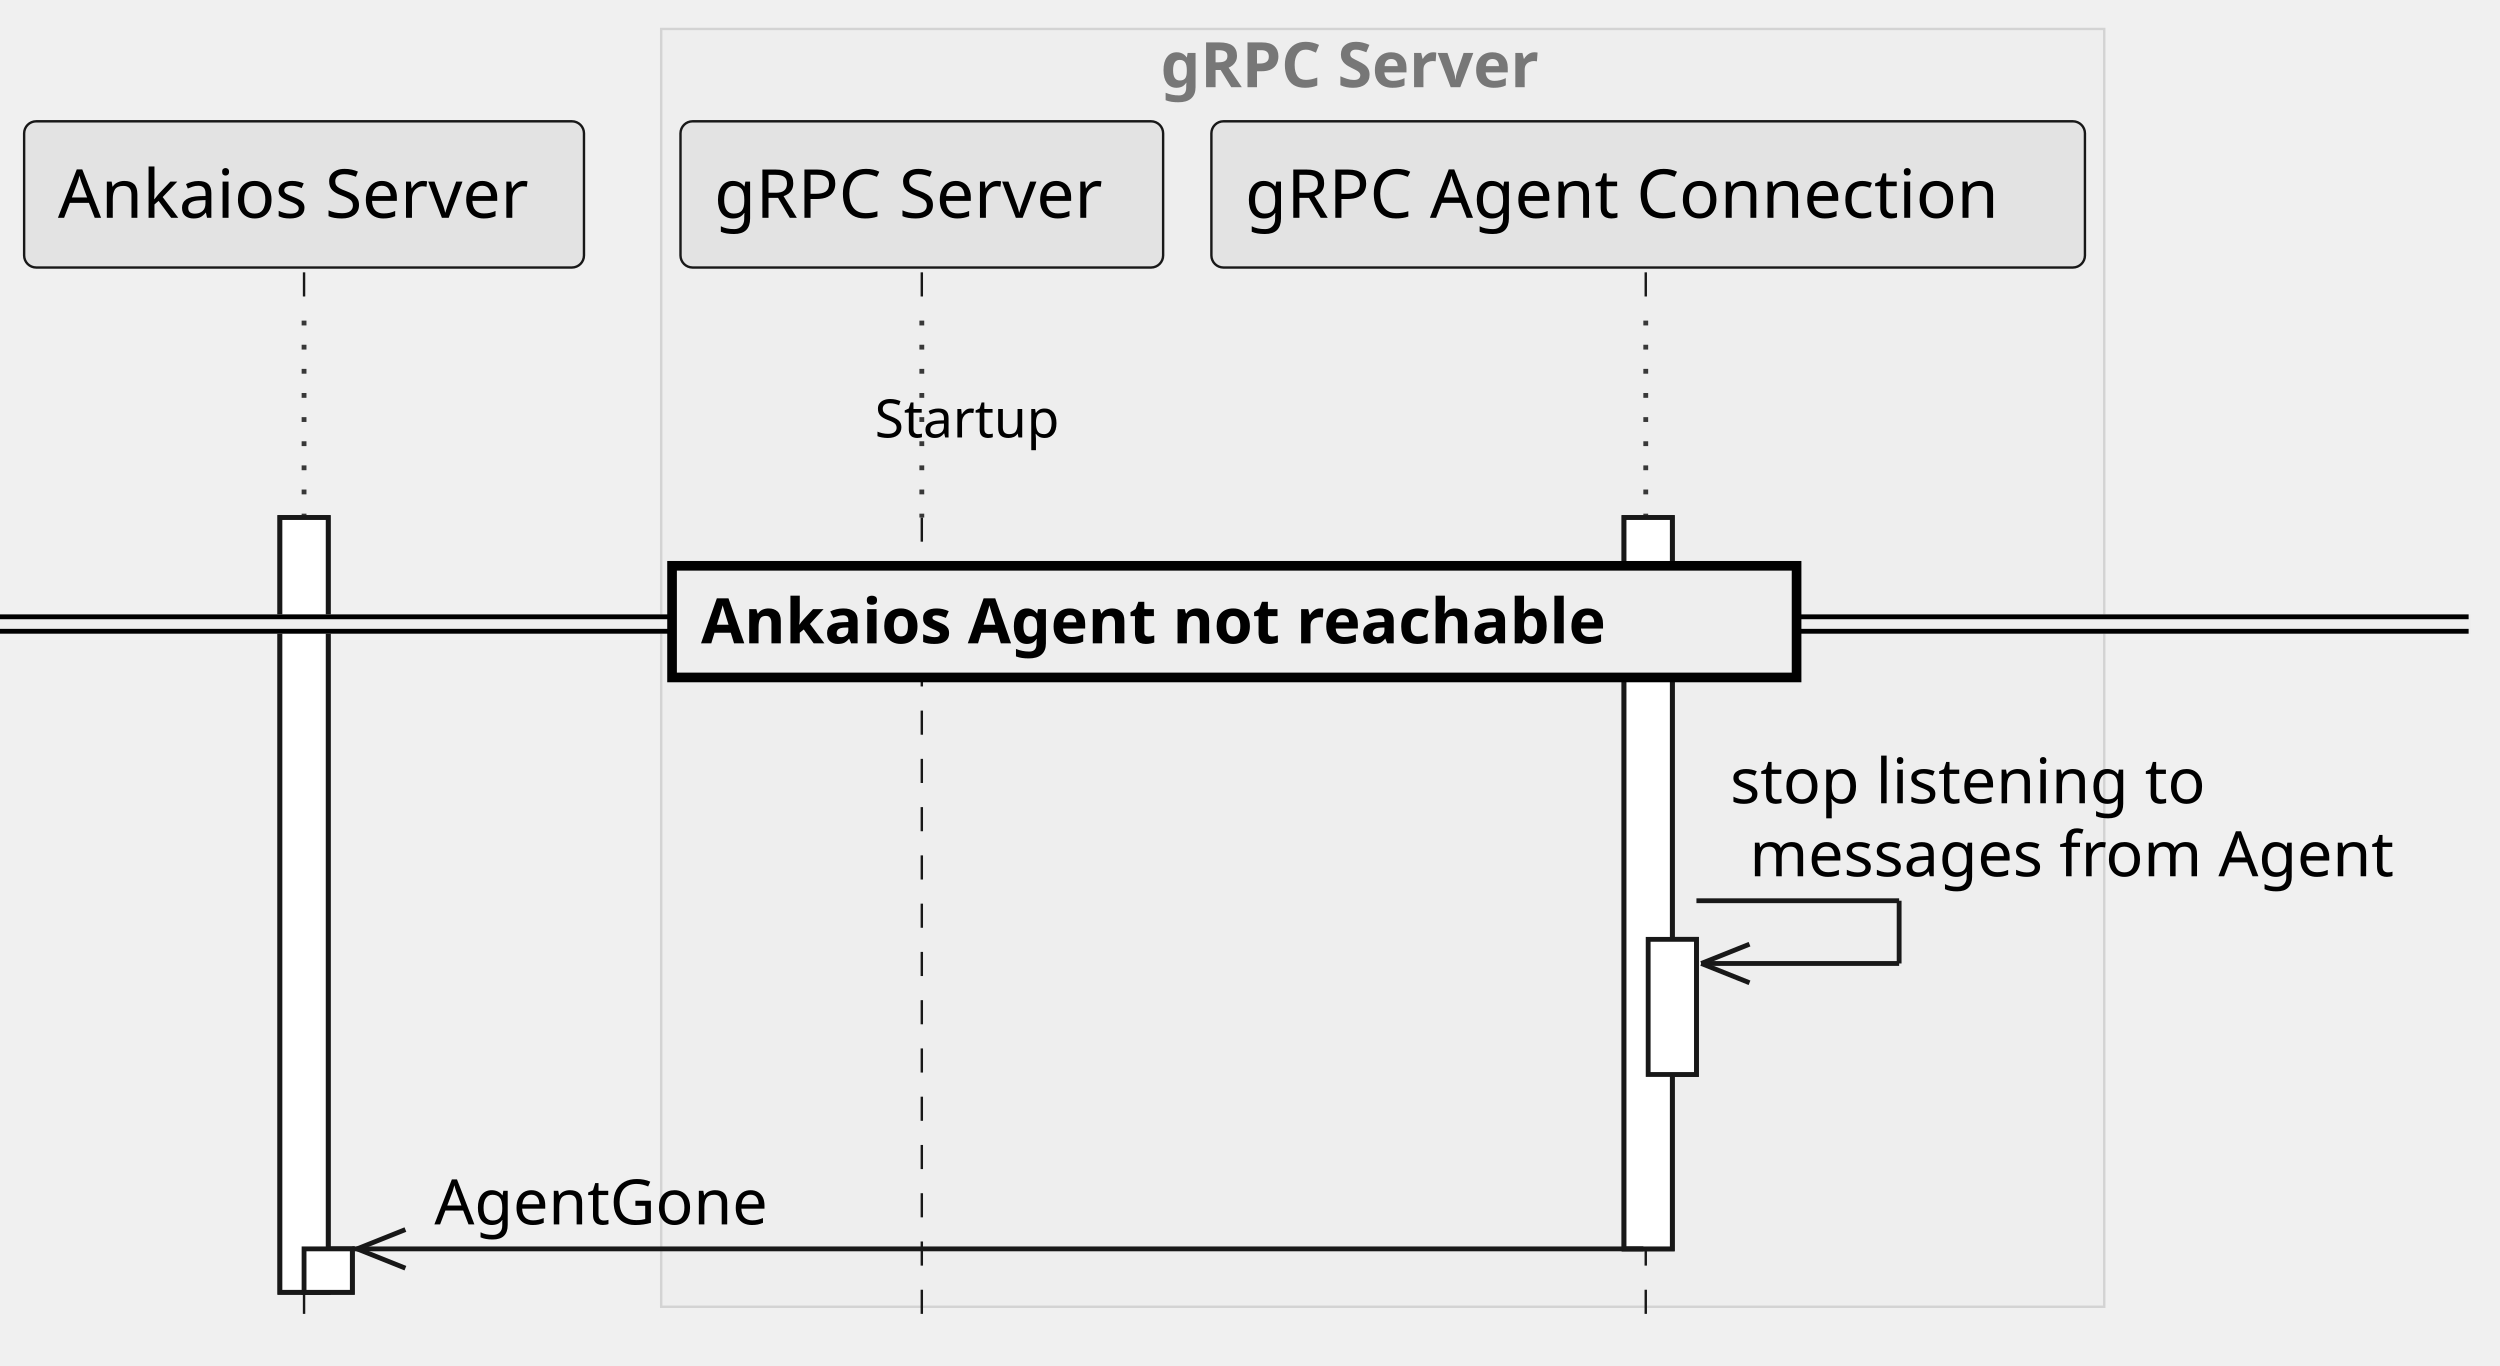
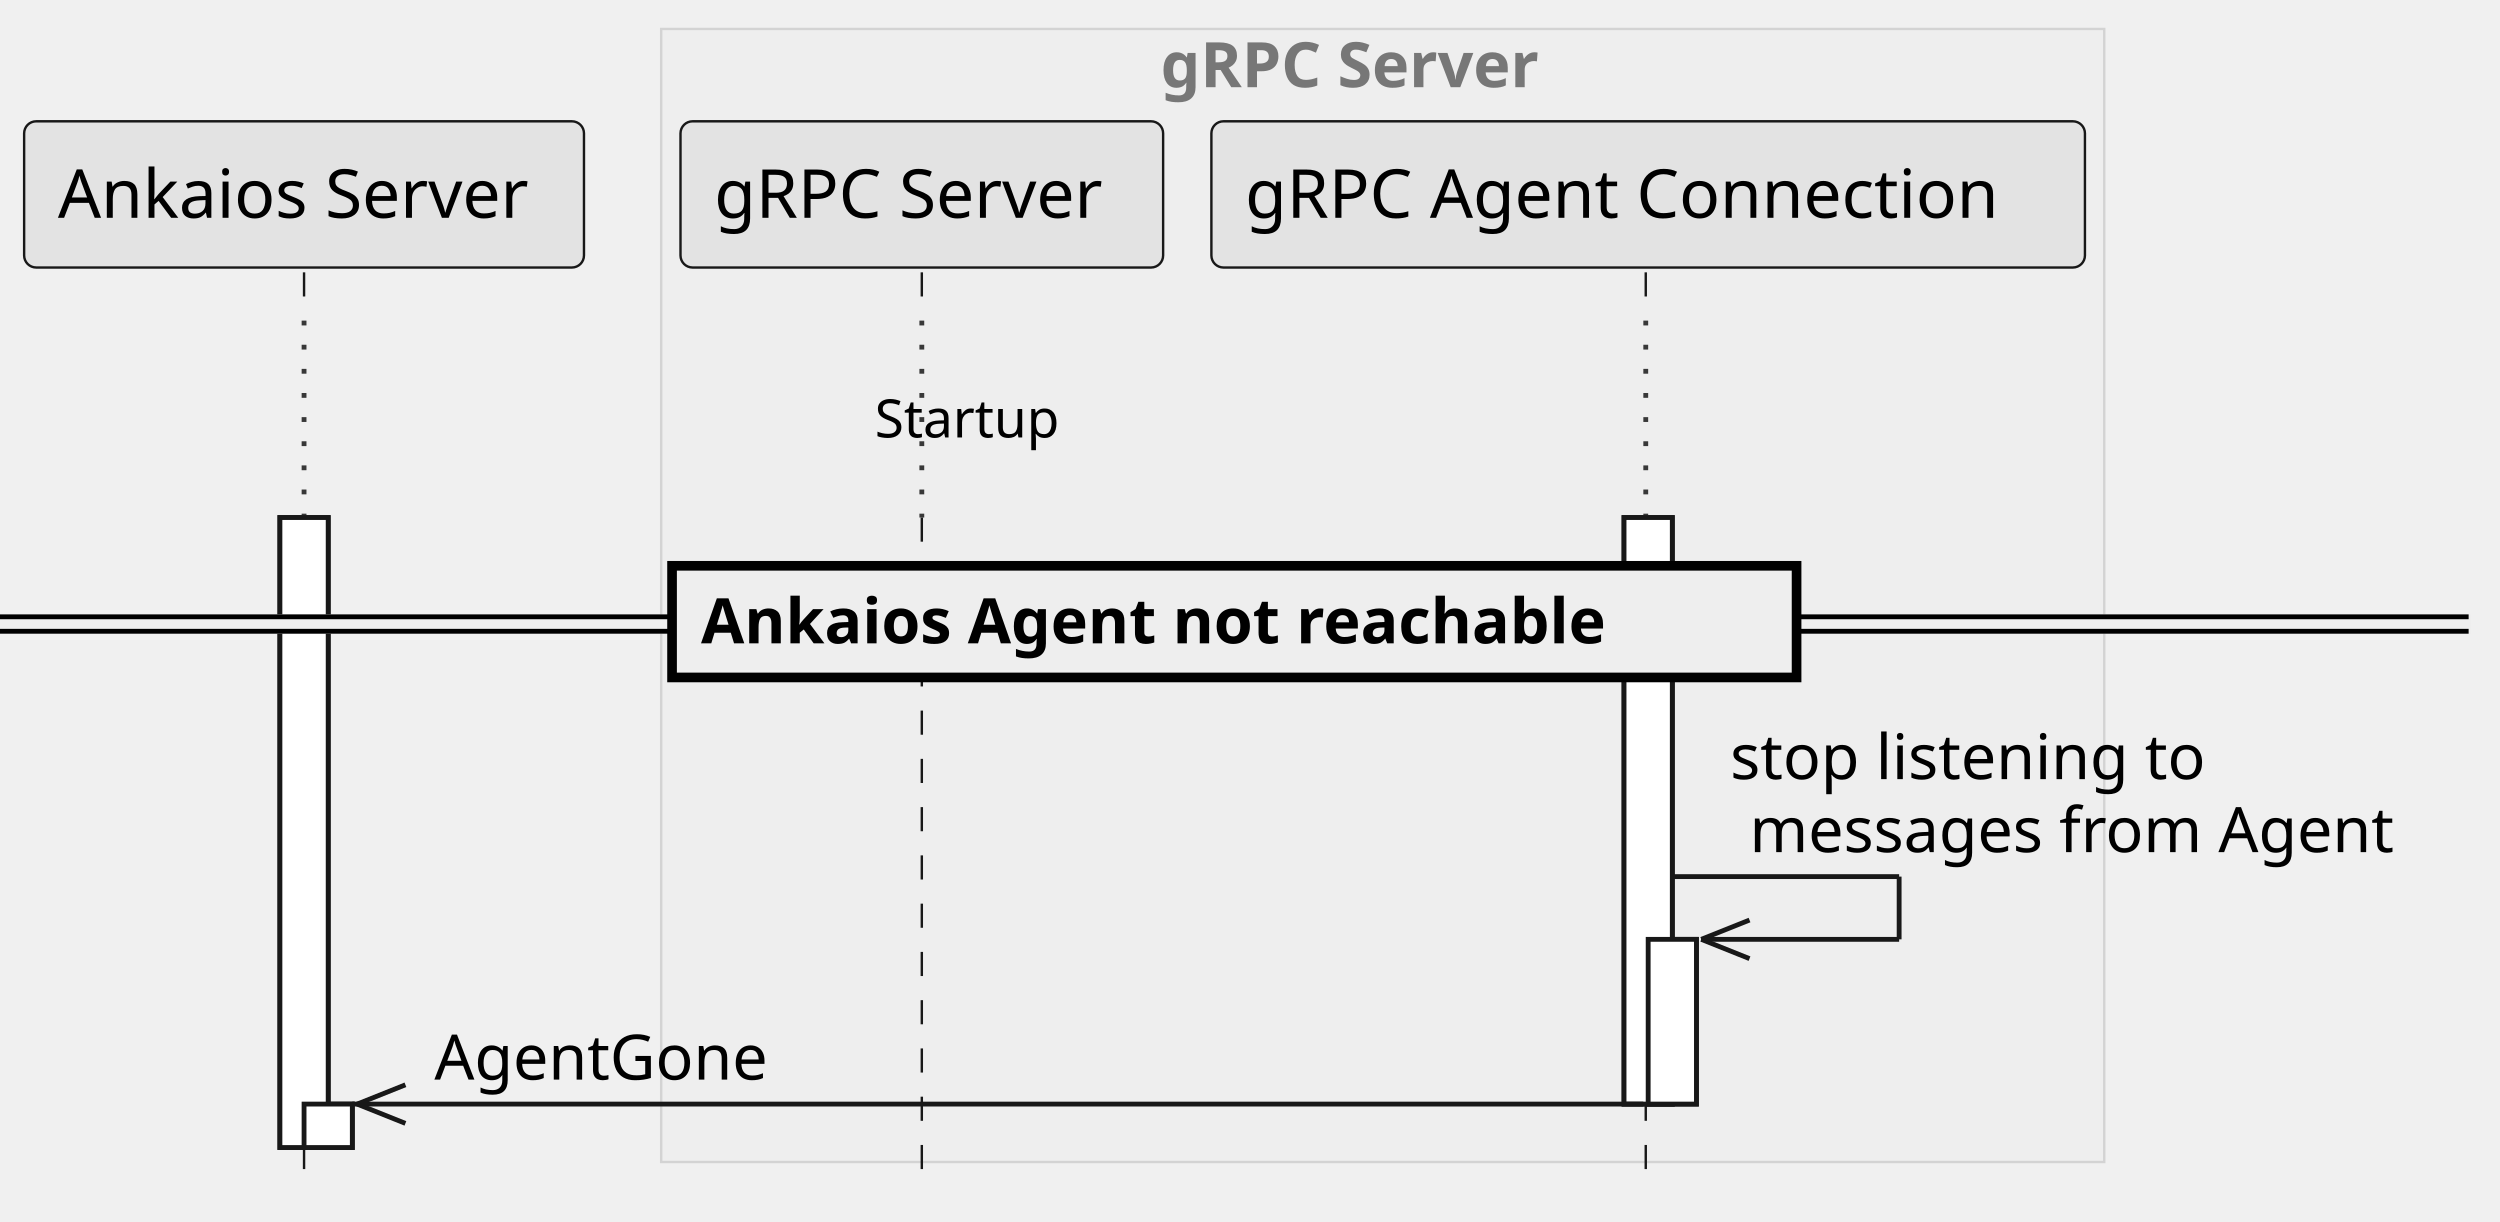
- <svg xmlns="http://www.w3.org/2000/svg" contentStyleType="text/css" height="283px" preserveAspectRatio="none" style="width:518px;height:283px;background:#FFFFFF;" version="1.1" viewBox="0 0 518 283" width="518px" zoomAndPan="magnify">
+ <svg xmlns="http://www.w3.org/2000/svg" contentStyleType="text/css" height="253px" preserveAspectRatio="none" style="width:518px;height:253px;background:#FFFFFF;" version="1.1" viewBox="0 0 518 253" width="518px" zoomAndPan="magnify">
  <defs />
  <g>
-     <rect fill="#EEEEEE" height="264.766" style="stroke:#D3D3D3;stroke-width:0.5;" width="299" x="137" y="6" />
+     <rect fill="#EEEEEE" height="234.766" style="stroke:#D3D3D3;stroke-width:0.5;" width="299" x="137" y="6" />
    <text fill="#777777" font-family="sans-serif" font-size="13" font-weight="bold" lengthAdjust="spacing" textLength="92" x="240.5" y="18.067">gRPC Server</text>
-     <rect fill="#FFFFFF" height="160.531" style="stroke:#181818;stroke-width:1.0;" width="10" x="58" y="107.234" />
-     <rect fill="#FFFFFF" height="9" style="stroke:#181818;stroke-width:1.0;" width="10" x="63" y="258.766" />
-     <rect fill="#FFFFFF" height="151.531" style="stroke:#181818;stroke-width:1.0;" width="10" x="336.5" y="107.234" />
-     <rect fill="#FFFFFF" height="28" style="stroke:#181818;stroke-width:1.0;" width="10" x="341.5" y="194.633" />
+     <rect fill="#FFFFFF" height="130.531" style="stroke:#181818;stroke-width:1.0;" width="10" x="58" y="107.234" />
+     <rect fill="#FFFFFF" height="9" style="stroke:#181818;stroke-width:1.0;" width="10" x="63" y="228.766" />
+     <rect fill="#FFFFFF" height="121.531" style="stroke:#181818;stroke-width:1.0;" width="10" x="336.5" y="107.234" />
+     <rect fill="#FFFFFF" height="34.133" style="stroke:#181818;stroke-width:1.0;" width="10" x="341.5" y="194.633" />
    <line style="stroke:#181818;stroke-width:0.5;stroke-dasharray:5.0,5.0;" x1="63" x2="63" y1="56.43" y2="66.43" />
    <line style="stroke:#383838;stroke-width:1.0;stroke-dasharray:1.0,4.0;" x1="63" x2="63" y1="66.43" y2="107.234" />
-     <line style="stroke:#181818;stroke-width:0.5;stroke-dasharray:5.0,5.0;" x1="63" x2="63" y1="107.234" y2="276.766" />
+     <line style="stroke:#181818;stroke-width:0.5;stroke-dasharray:5.0,5.0;" x1="63" x2="63" y1="107.234" y2="246.766" />
    <line style="stroke:#181818;stroke-width:0.5;stroke-dasharray:5.0,5.0;" x1="191" x2="191" y1="56.43" y2="66.43" />
    <line style="stroke:#383838;stroke-width:1.0;stroke-dasharray:1.0,4.0;" x1="191" x2="191" y1="66.43" y2="107.234" />
-     <line style="stroke:#181818;stroke-width:0.5;stroke-dasharray:5.0,5.0;" x1="191" x2="191" y1="107.234" y2="276.766" />
+     <line style="stroke:#181818;stroke-width:0.5;stroke-dasharray:5.0,5.0;" x1="191" x2="191" y1="107.234" y2="246.766" />
    <line style="stroke:#181818;stroke-width:0.5;stroke-dasharray:5.0,5.0;" x1="341" x2="341" y1="56.43" y2="66.43" />
    <line style="stroke:#383838;stroke-width:1.0;stroke-dasharray:1.0,4.0;" x1="341" x2="341" y1="66.43" y2="107.234" />
-     <line style="stroke:#181818;stroke-width:0.5;stroke-dasharray:5.0,5.0;" x1="341" x2="341" y1="107.234" y2="276.766" />
+     <line style="stroke:#181818;stroke-width:0.5;stroke-dasharray:5.0,5.0;" x1="341" x2="341" y1="107.234" y2="246.766" />
    <rect fill="#E3E3E3" height="30.297" rx="2.5" ry="2.5" style="stroke:#181818;stroke-width:0.5;" width="116" x="5" y="25.133" />
    <text fill="#000000" font-family="sans-serif" font-size="14" lengthAdjust="spacing" textLength="102" x="12" y="45.128">Ankaios Server</text>
    <rect fill="#E3E3E3" height="30.297" rx="2.5" ry="2.5" style="stroke:#181818;stroke-width:0.5;" width="100" x="141" y="25.133" />
    <text fill="#000000" font-family="sans-serif" font-size="14" lengthAdjust="spacing" textLength="86" x="148" y="45.128">gRPC Server</text>
    <rect fill="#E3E3E3" height="30.297" rx="2.5" ry="2.5" style="stroke:#181818;stroke-width:0.5;" width="181" x="251" y="25.133" />
    <text fill="#000000" font-family="sans-serif" font-size="14" lengthAdjust="spacing" textLength="167" x="258" y="45.128">gRPC Agent Connection</text>
-     <rect fill="#FFFFFF" height="160.531" style="stroke:#181818;stroke-width:1.0;" width="10" x="58" y="107.234" />
-     <rect fill="#FFFFFF" height="9" style="stroke:#181818;stroke-width:1.0;" width="10" x="63" y="258.766" />
-     <rect fill="#FFFFFF" height="151.531" style="stroke:#181818;stroke-width:1.0;" width="10" x="336.5" y="107.234" />
-     <rect fill="#FFFFFF" height="28" style="stroke:#181818;stroke-width:1.0;" width="10" x="341.5" y="194.633" />
+     <rect fill="#FFFFFF" height="130.531" style="stroke:#181818;stroke-width:1.0;" width="10" x="58" y="107.234" />
+     <rect fill="#FFFFFF" height="9" style="stroke:#181818;stroke-width:1.0;" width="10" x="63" y="228.766" />
+     <rect fill="#FFFFFF" height="121.531" style="stroke:#181818;stroke-width:1.0;" width="10" x="336.5" y="107.234" />
+     <rect fill="#FFFFFF" height="34.133" style="stroke:#181818;stroke-width:1.0;" width="10" x="341.5" y="194.633" />
    <text fill="#000000" font-family="sans-serif" font-size="11" lengthAdjust="spacing" textLength="42" x="181.25" y="90.64">Startup</text>
    <rect fill="#EEEEEE" height="3" style="stroke:#EEEEEE;stroke-width:1.0;" width="511.5" x="0" y="127.801" />
    <line style="stroke:#000000;stroke-width:1.0;" x1="0" x2="511.5" y1="127.801" y2="127.801" />
    <line style="stroke:#000000;stroke-width:1.0;" x1="0" x2="511.5" y1="130.801" y2="130.801" />
    <rect fill="#EEEEEE" height="23.133" style="stroke:#000000;stroke-width:2.0;" width="233" x="139.25" y="117.234" />
    <text fill="#000000" font-family="sans-serif" font-size="13" font-weight="bold" lengthAdjust="spacing" textLength="214" x="145.25" y="133.301">Ankaios Agent not reachable</text>
-     <line style="stroke:#181818;stroke-width:1.0;" x1="351.5" x2="393.5" y1="186.633" y2="186.633" />
-     <line style="stroke:#181818;stroke-width:1.0;" x1="393.5" x2="393.5" y1="186.633" y2="199.633" />
-     <line style="stroke:#181818;stroke-width:1.0;" x1="352.5" x2="393.5" y1="199.633" y2="199.633" />
-     <line style="stroke:#181818;stroke-width:1.0;" x1="352.5" x2="362.5" y1="199.633" y2="195.633" />
-     <line style="stroke:#181818;stroke-width:1.0;" x1="352.5" x2="362.5" y1="199.633" y2="203.633" />
-     <text fill="#000000" font-family="sans-serif" font-size="13" lengthAdjust="spacing" textLength="102" x="358.5" y="166.434">stop listening to</text>
-     <text fill="#000000" font-family="sans-serif" font-size="13" lengthAdjust="spacing" textLength="142" x="362.5" y="181.567">messages from Agent</text>
-     <line style="stroke:#181818;stroke-width:1.0;" x1="74" x2="84" y1="258.766" y2="254.766" />
-     <line style="stroke:#181818;stroke-width:1.0;" x1="74" x2="84" y1="258.766" y2="262.766" />
-     <line style="stroke:#181818;stroke-width:1.0;" x1="73" x2="340.5" y1="258.766" y2="258.766" />
-     <text fill="#000000" font-family="sans-serif" font-size="13" lengthAdjust="spacing" textLength="72" x="90" y="253.7">AgentGone</text>
+     <line style="stroke:#181818;stroke-width:1.0;" x1="346.5" x2="393.5" y1="181.633" y2="181.633" />
+     <line style="stroke:#181818;stroke-width:1.0;" x1="393.5" x2="393.5" y1="181.633" y2="194.633" />
+     <line style="stroke:#181818;stroke-width:1.0;" x1="352.5" x2="393.5" y1="194.633" y2="194.633" />
+     <line style="stroke:#181818;stroke-width:1.0;" x1="352.5" x2="362.5" y1="194.633" y2="190.633" />
+     <line style="stroke:#181818;stroke-width:1.0;" x1="352.5" x2="362.5" y1="194.633" y2="198.633" />
+     <text fill="#000000" font-family="sans-serif" font-size="13" lengthAdjust="spacing" textLength="102" x="358.5" y="161.434">stop listening to</text>
+     <text fill="#000000" font-family="sans-serif" font-size="13" lengthAdjust="spacing" textLength="142" x="362.5" y="176.567">messages from Agent</text>
+     <line style="stroke:#181818;stroke-width:1.0;" x1="74" x2="84" y1="228.766" y2="224.766" />
+     <line style="stroke:#181818;stroke-width:1.0;" x1="74" x2="84" y1="228.766" y2="232.766" />
+     <line style="stroke:#181818;stroke-width:1.0;" x1="73" x2="340.5" y1="228.766" y2="228.766" />
+     <text fill="#000000" font-family="sans-serif" font-size="13" lengthAdjust="spacing" textLength="72" x="90" y="223.7">AgentGone</text>
  </g>
</svg>
